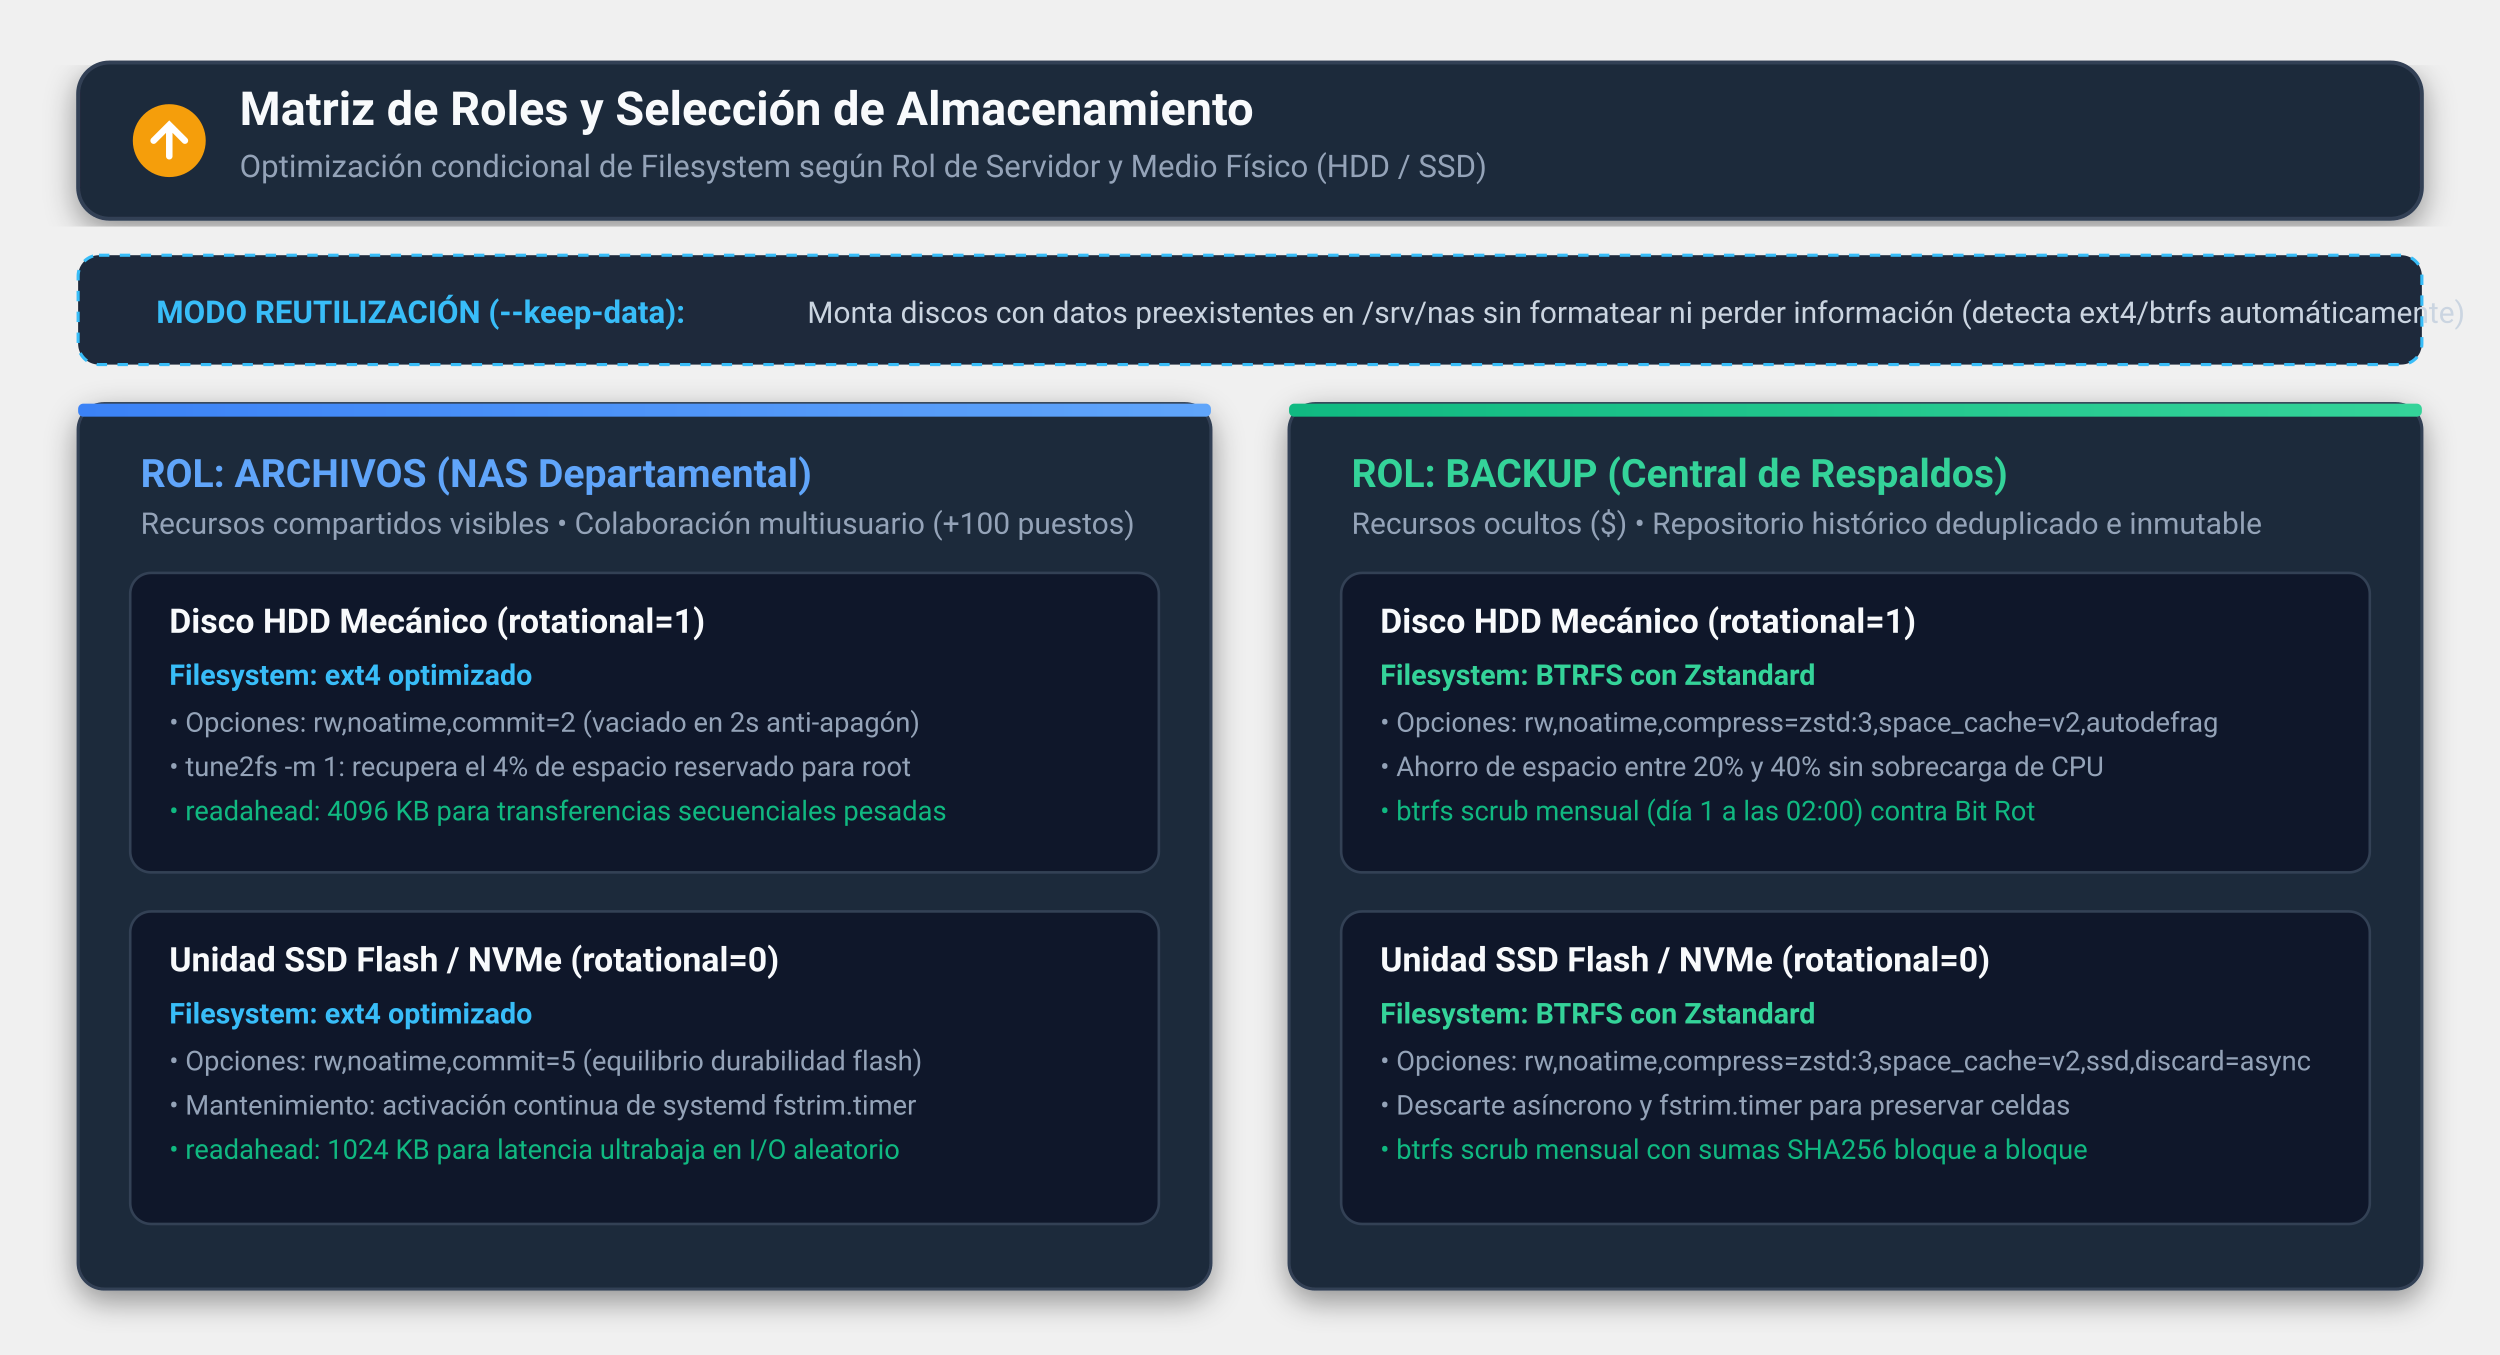
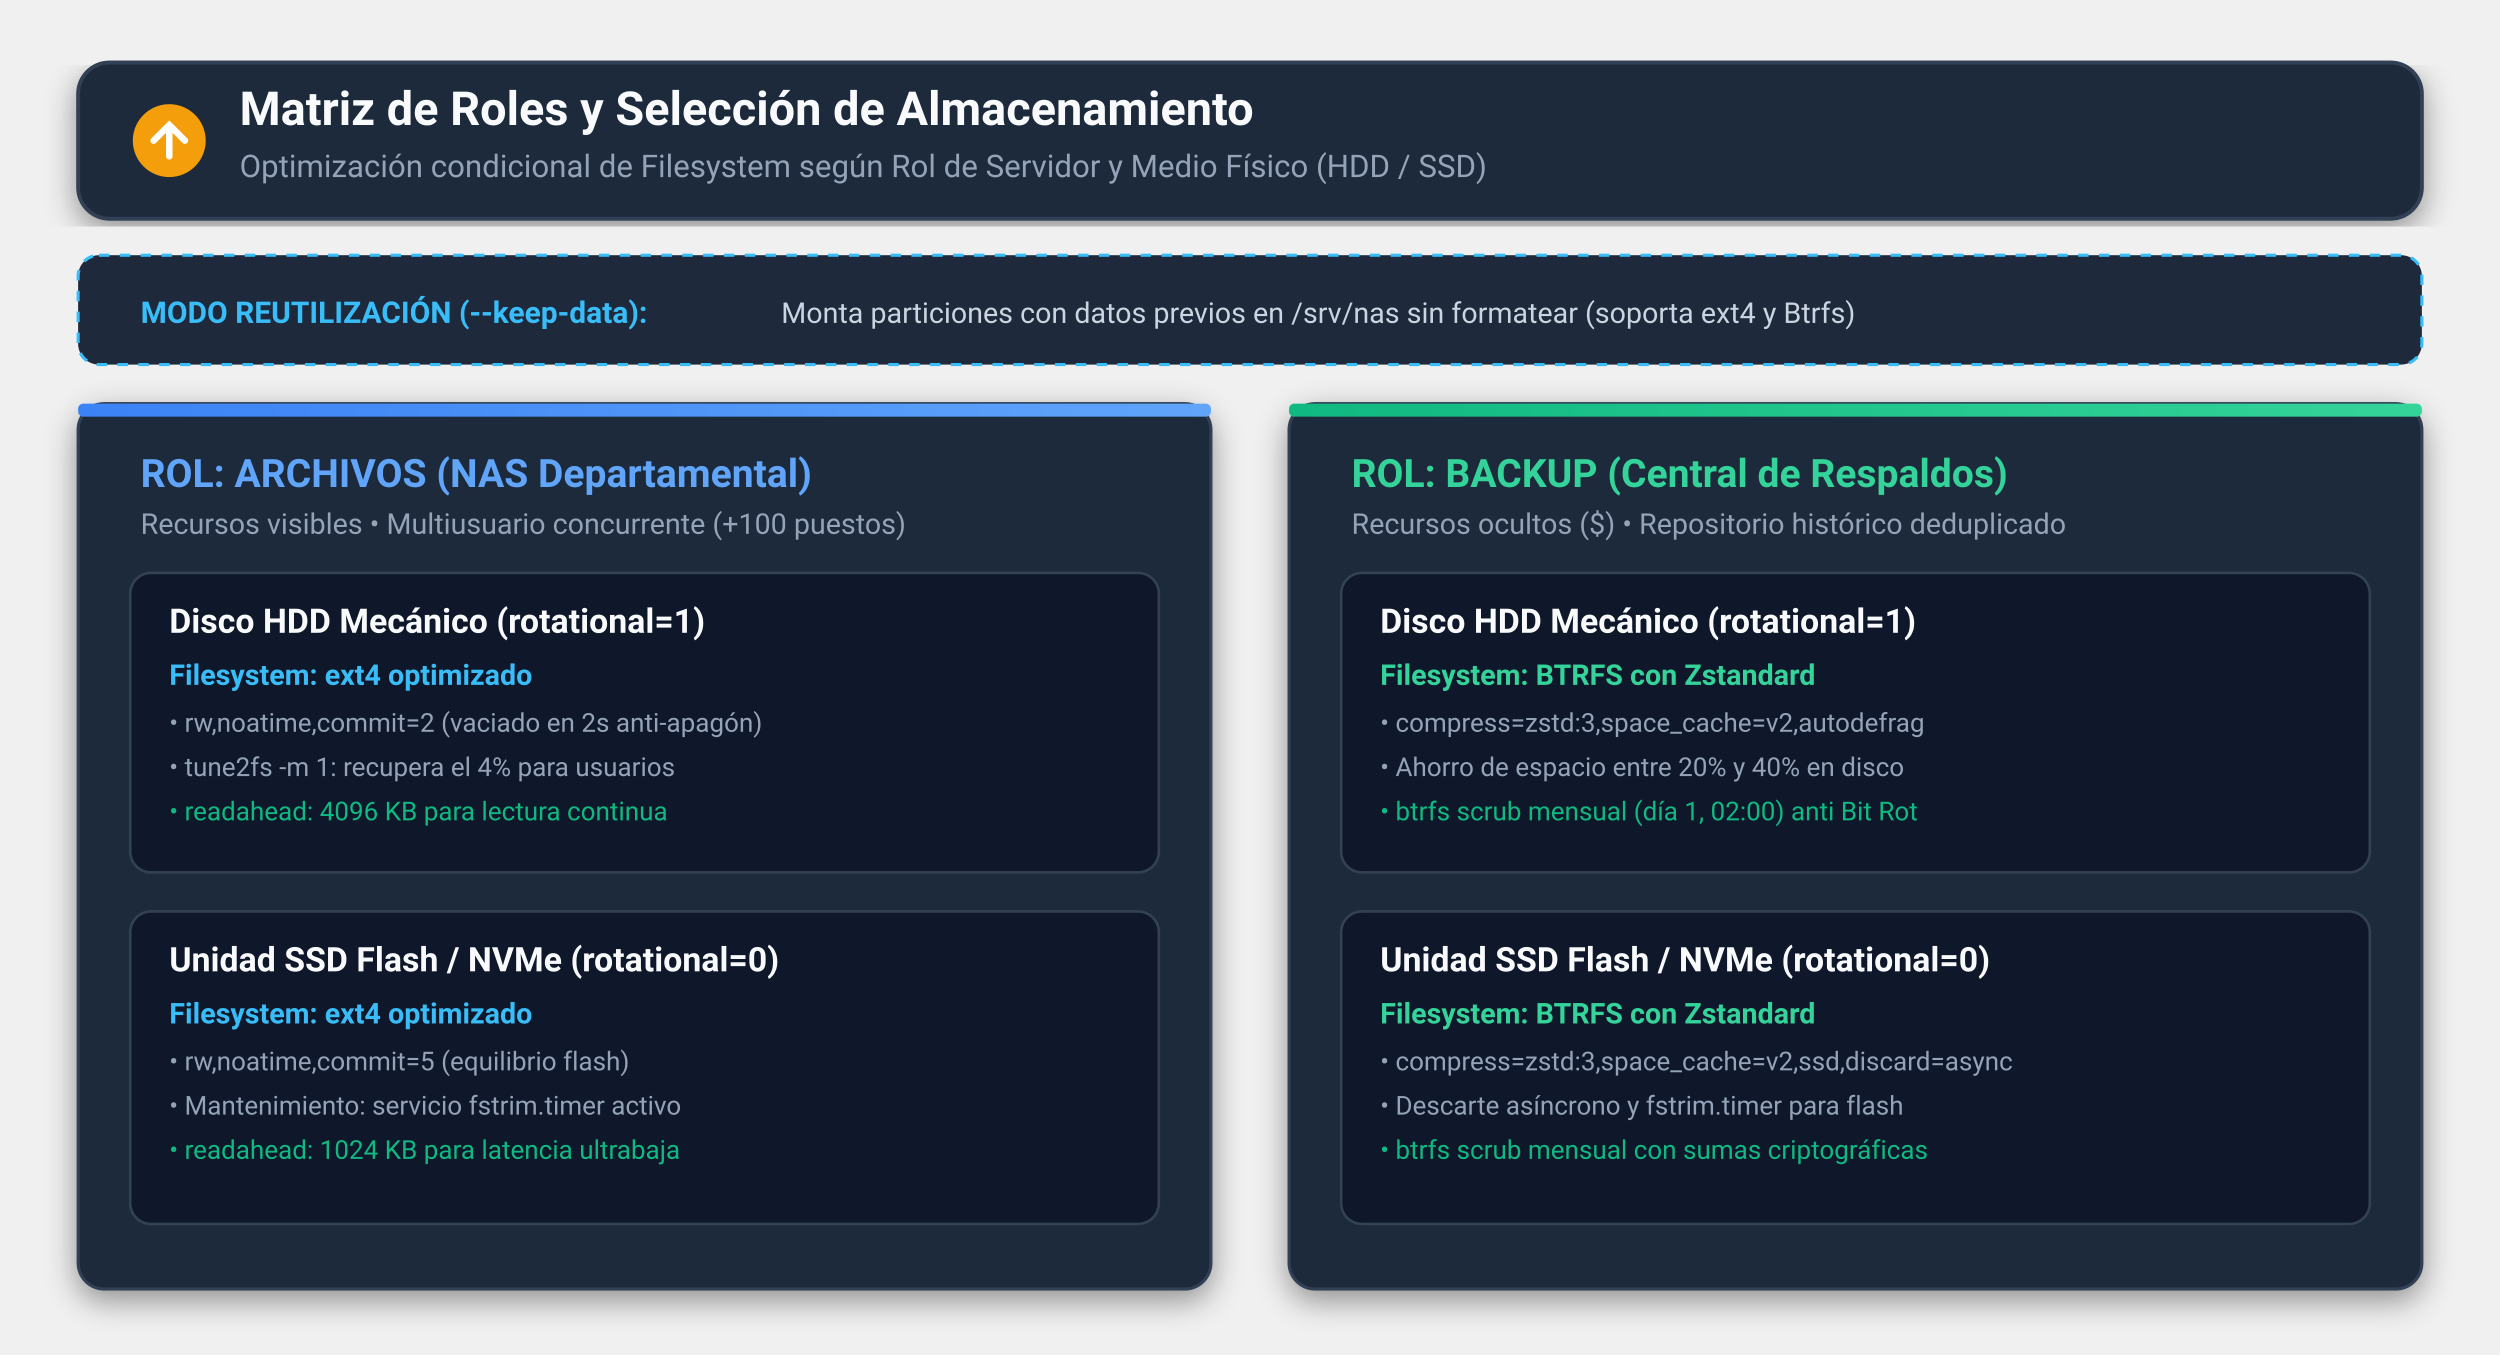
<svg xmlns="http://www.w3.org/2000/svg" viewBox="0 0 960 520" width="100%" height="100%" style="background:#0f172a; font-family:system-ui, -apple-system, 'Segoe UI', Roboto, Helvetica, Arial, sans-serif;">
  <defs>
    <linearGradient id="role-nas" x1="0%" y1="0%" x2="100%" y2="0%">
      <stop offset="0%" stop-color="#3b82f6" />
      <stop offset="100%" stop-color="#60a5fa" />
    </linearGradient>
    <linearGradient id="role-bkp" x1="0%" y1="0%" x2="100%" y2="0%">
      <stop offset="0%" stop-color="#10b981" />
      <stop offset="100%" stop-color="#34d399" />
    </linearGradient>
    <filter id="shadow" x="-5%" y="-5%" width="110%" height="110%">
      <feDropShadow dx="0" dy="4" stdDeviation="6" flood-color="#000000" flood-opacity="0.4" />
    </filter>
  </defs>
  <rect x="30" y="24" width="900" height="60" rx="12" fill="#1e293b" stroke="#334155" stroke-width="1.5" filter="url(#shadow)" />
  <circle cx="65" cy="54" r="14" fill="#f59e0b" />
  <path d="M59 54 L65 48 L71 54 M65 48 L65 60" fill="none" stroke="#ffffff" stroke-width="2.5" stroke-linecap="round" />
  <text x="92" y="48" fill="#f8fafc" font-size="18" font-weight="700">Matriz de Roles y Selección de Almacenamiento</text>
  <text x="92" y="68" fill="#94a3b8" font-size="12">Optimización condicional de Filesystem según Rol de Servidor y Medio Físico (HDD / SSD)</text>
  <g transform="translate(30, 98)">
    <rect width="900" height="42" rx="8" fill="#1e293b" stroke="#38bdf8" stroke-width="1.2" stroke-dasharray="4,4" />
-     <text x="30" y="26" fill="#38bdf8" font-size="12" font-weight="700">MODO REUTILIZACIÓN (--keep-data):</text>
-     <text x="280" y="26" fill="#cbd5e1" font-size="11.5">Monta discos con datos preexistentes en /srv/nas sin formatear ni perder información (detecta ext4/btrfs automáticamente)</text>
+     <text x="24" y="26" fill="#38bdf8" font-size="11.5" font-weight="700">MODO REUTILIZACIÓN (--keep-data):</text>
+     <text x="270" y="26" fill="#cbd5e1" font-size="11">Monta particiones con datos previos en /srv/nas sin formatear (soporta ext4 y Btrfs)</text>
  </g>
  <g transform="translate(30, 155)">
    <rect width="435" height="340" rx="10" fill="#1e293b" stroke="#334155" stroke-width="1.2" filter="url(#shadow)" />
    <rect x="0" y="0" width="435" height="5" rx="2" fill="url(#role-nas)" />
    <text x="24" y="32" fill="#60a5fa" font-size="15" font-weight="700">ROL: ARCHIVOS (NAS Departamental)</text>
-     <text x="24" y="50" fill="#94a3b8" font-size="11.5">Recursos compartidos visibles • Colaboración multiusuario (+100 puestos)</text>
+     <text x="24" y="50" fill="#94a3b8" font-size="11">Recursos visibles • Multiusuario concurrente (+100 puestos)</text>
    <rect x="20" y="65" width="395" height="115" rx="8" fill="#0f172a" stroke="#334155" stroke-width="1" />
    <text x="35" y="88" fill="#f8fafc" font-size="13" font-weight="700">Disco HDD Mecánico (rotational=1)</text>
    <text x="35" y="108" fill="#38bdf8" font-size="11" font-weight="600">Filesystem: ext4 optimizado</text>
-     <text x="35" y="126" fill="#94a3b8" font-size="10.5">• Opciones: rw,noatime,commit=2 (vaciado en 2s anti-apagón)</text>
-     <text x="35" y="143" fill="#94a3b8" font-size="10.5">• tune2fs -m 1: recupera el 4% de espacio reservado para root</text>
-     <text x="35" y="160" fill="#10b981" font-size="10.5">• readahead: 4096 KB para transferencias secuenciales pesadas</text>
+     <text x="35" y="126" fill="#94a3b8" font-size="10">• rw,noatime,commit=2 (vaciado en 2s anti-apagón)</text>
+     <text x="35" y="143" fill="#94a3b8" font-size="10">• tune2fs -m 1: recupera el 4% para usuarios</text>
+     <text x="35" y="160" fill="#10b981" font-size="10">• readahead: 4096 KB para lectura continua</text>
    <rect x="20" y="195" width="395" height="120" rx="8" fill="#0f172a" stroke="#334155" stroke-width="1" />
    <text x="35" y="218" fill="#f8fafc" font-size="13" font-weight="700">Unidad SSD Flash / NVMe (rotational=0)</text>
    <text x="35" y="238" fill="#38bdf8" font-size="11" font-weight="600">Filesystem: ext4 optimizado</text>
-     <text x="35" y="256" fill="#94a3b8" font-size="10.5">• Opciones: rw,noatime,commit=5 (equilibrio durabilidad flash)</text>
-     <text x="35" y="273" fill="#94a3b8" font-size="10.5">• Mantenimiento: activación continua de systemd fstrim.timer</text>
-     <text x="35" y="290" fill="#10b981" font-size="10.5">• readahead: 1024 KB para latencia ultrabaja en I/O aleatorio</text>
+     <text x="35" y="256" fill="#94a3b8" font-size="10">• rw,noatime,commit=5 (equilibrio flash)</text>
+     <text x="35" y="273" fill="#94a3b8" font-size="10">• Mantenimiento: servicio fstrim.timer activo</text>
+     <text x="35" y="290" fill="#10b981" font-size="10">• readahead: 1024 KB para latencia ultrabaja</text>
  </g>
  <g transform="translate(495, 155)">
    <rect width="435" height="340" rx="10" fill="#1e293b" stroke="#334155" stroke-width="1.2" filter="url(#shadow)" />
    <rect x="0" y="0" width="435" height="5" rx="2" fill="url(#role-bkp)" />
    <text x="24" y="32" fill="#34d399" font-size="15" font-weight="700">ROL: BACKUP (Central de Respaldos)</text>
-     <text x="24" y="50" fill="#94a3b8" font-size="11.5">Recursos ocultos ($) • Repositorio histórico deduplicado e inmutable</text>
+     <text x="24" y="50" fill="#94a3b8" font-size="11">Recursos ocultos ($) • Repositorio histórico deduplicado</text>
    <rect x="20" y="65" width="395" height="115" rx="8" fill="#0f172a" stroke="#334155" stroke-width="1" />
    <text x="35" y="88" fill="#f8fafc" font-size="13" font-weight="700">Disco HDD Mecánico (rotational=1)</text>
    <text x="35" y="108" fill="#34d399" font-size="11" font-weight="600">Filesystem: BTRFS con Zstandard</text>
-     <text x="35" y="126" fill="#94a3b8" font-size="10.5">• Opciones: rw,noatime,compress=zstd:3,space_cache=v2,autodefrag</text>
-     <text x="35" y="143" fill="#94a3b8" font-size="10.5">• Ahorro de espacio entre 20% y 40% sin sobrecarga de CPU</text>
-     <text x="35" y="160" fill="#10b981" font-size="10.5">• btrfs scrub mensual (día 1 a las 02:00) contra Bit Rot</text>
+     <text x="35" y="126" fill="#94a3b8" font-size="10">• compress=zstd:3,space_cache=v2,autodefrag</text>
+     <text x="35" y="143" fill="#94a3b8" font-size="10">• Ahorro de espacio entre 20% y 40% en disco</text>
+     <text x="35" y="160" fill="#10b981" font-size="10">• btrfs scrub mensual (día 1, 02:00) anti Bit Rot</text>
    <rect x="20" y="195" width="395" height="120" rx="8" fill="#0f172a" stroke="#334155" stroke-width="1" />
    <text x="35" y="218" fill="#f8fafc" font-size="13" font-weight="700">Unidad SSD Flash / NVMe (rotational=0)</text>
    <text x="35" y="238" fill="#34d399" font-size="11" font-weight="600">Filesystem: BTRFS con Zstandard</text>
-     <text x="35" y="256" fill="#94a3b8" font-size="10.5">• Opciones: rw,noatime,compress=zstd:3,space_cache=v2,ssd,discard=async</text>
-     <text x="35" y="273" fill="#94a3b8" font-size="10.5">• Descarte asíncrono y fstrim.timer para preservar celdas</text>
-     <text x="35" y="290" fill="#10b981" font-size="10.5">• btrfs scrub mensual con sumas SHA256 bloque a bloque</text>
+     <text x="35" y="256" fill="#94a3b8" font-size="10">• compress=zstd:3,space_cache=v2,ssd,discard=async</text>
+     <text x="35" y="273" fill="#94a3b8" font-size="10">• Descarte asíncrono y fstrim.timer para flash</text>
+     <text x="35" y="290" fill="#10b981" font-size="10">• btrfs scrub mensual con sumas criptográficas</text>
  </g>
</svg>
